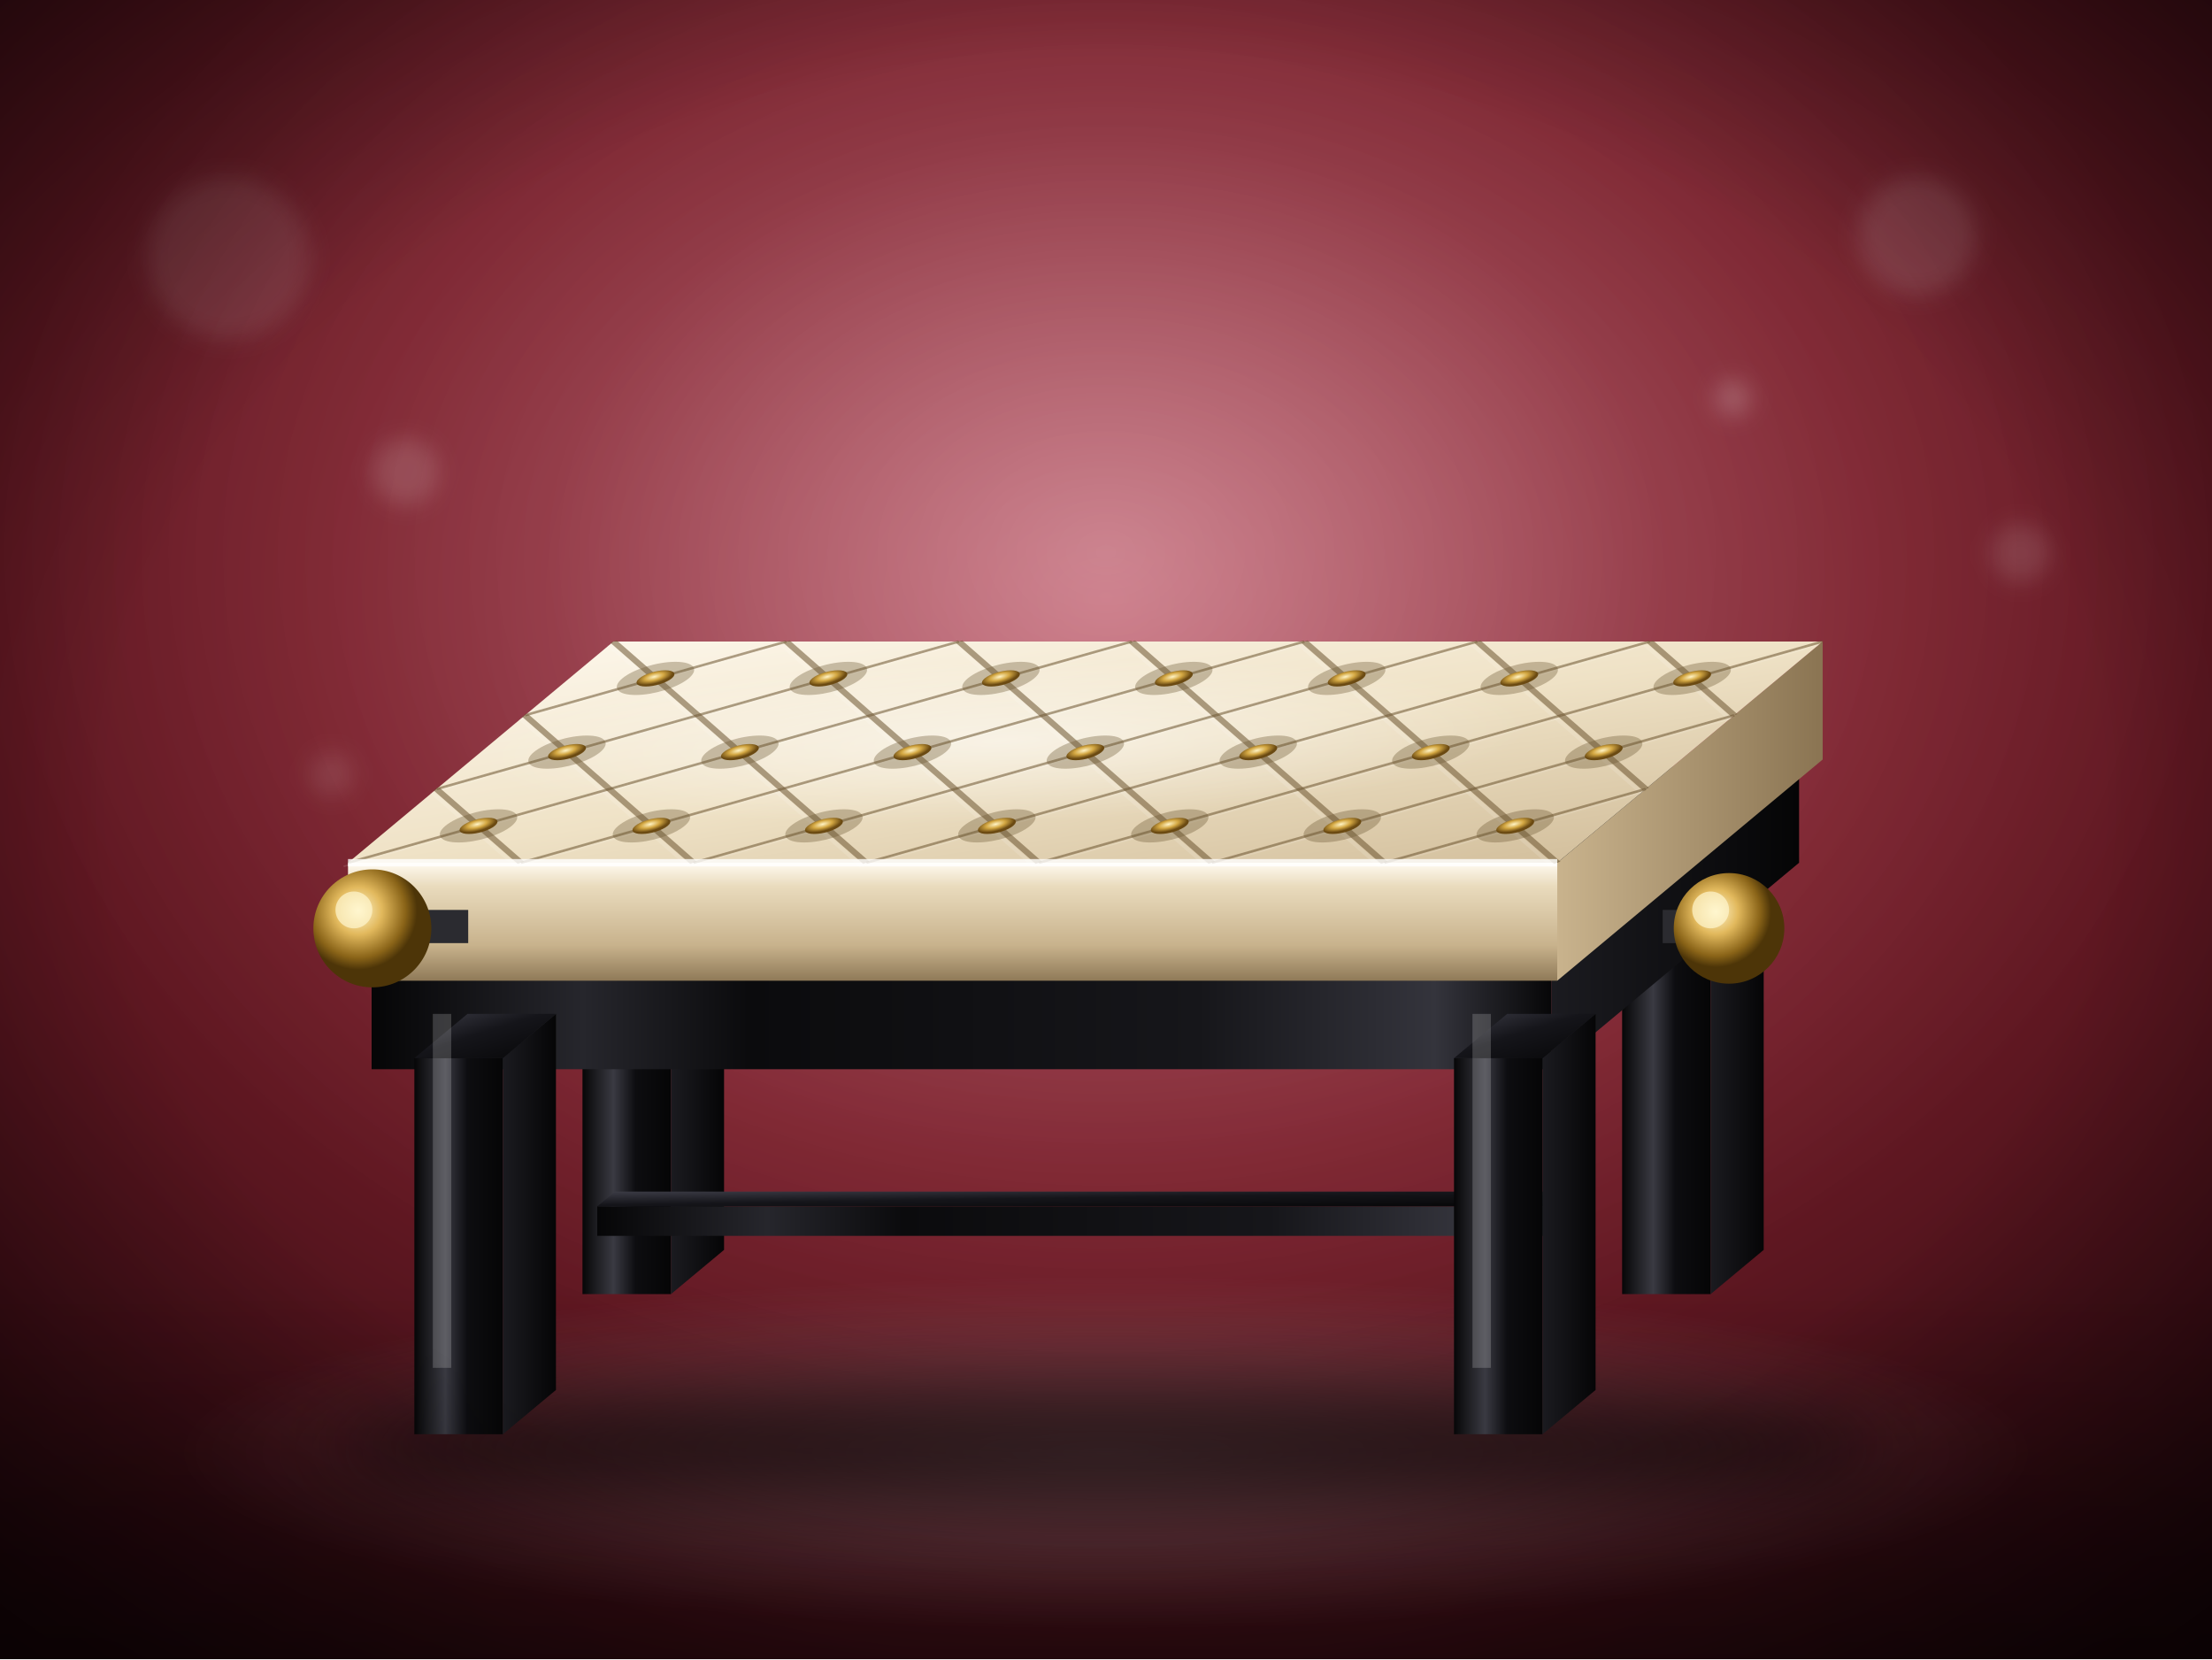
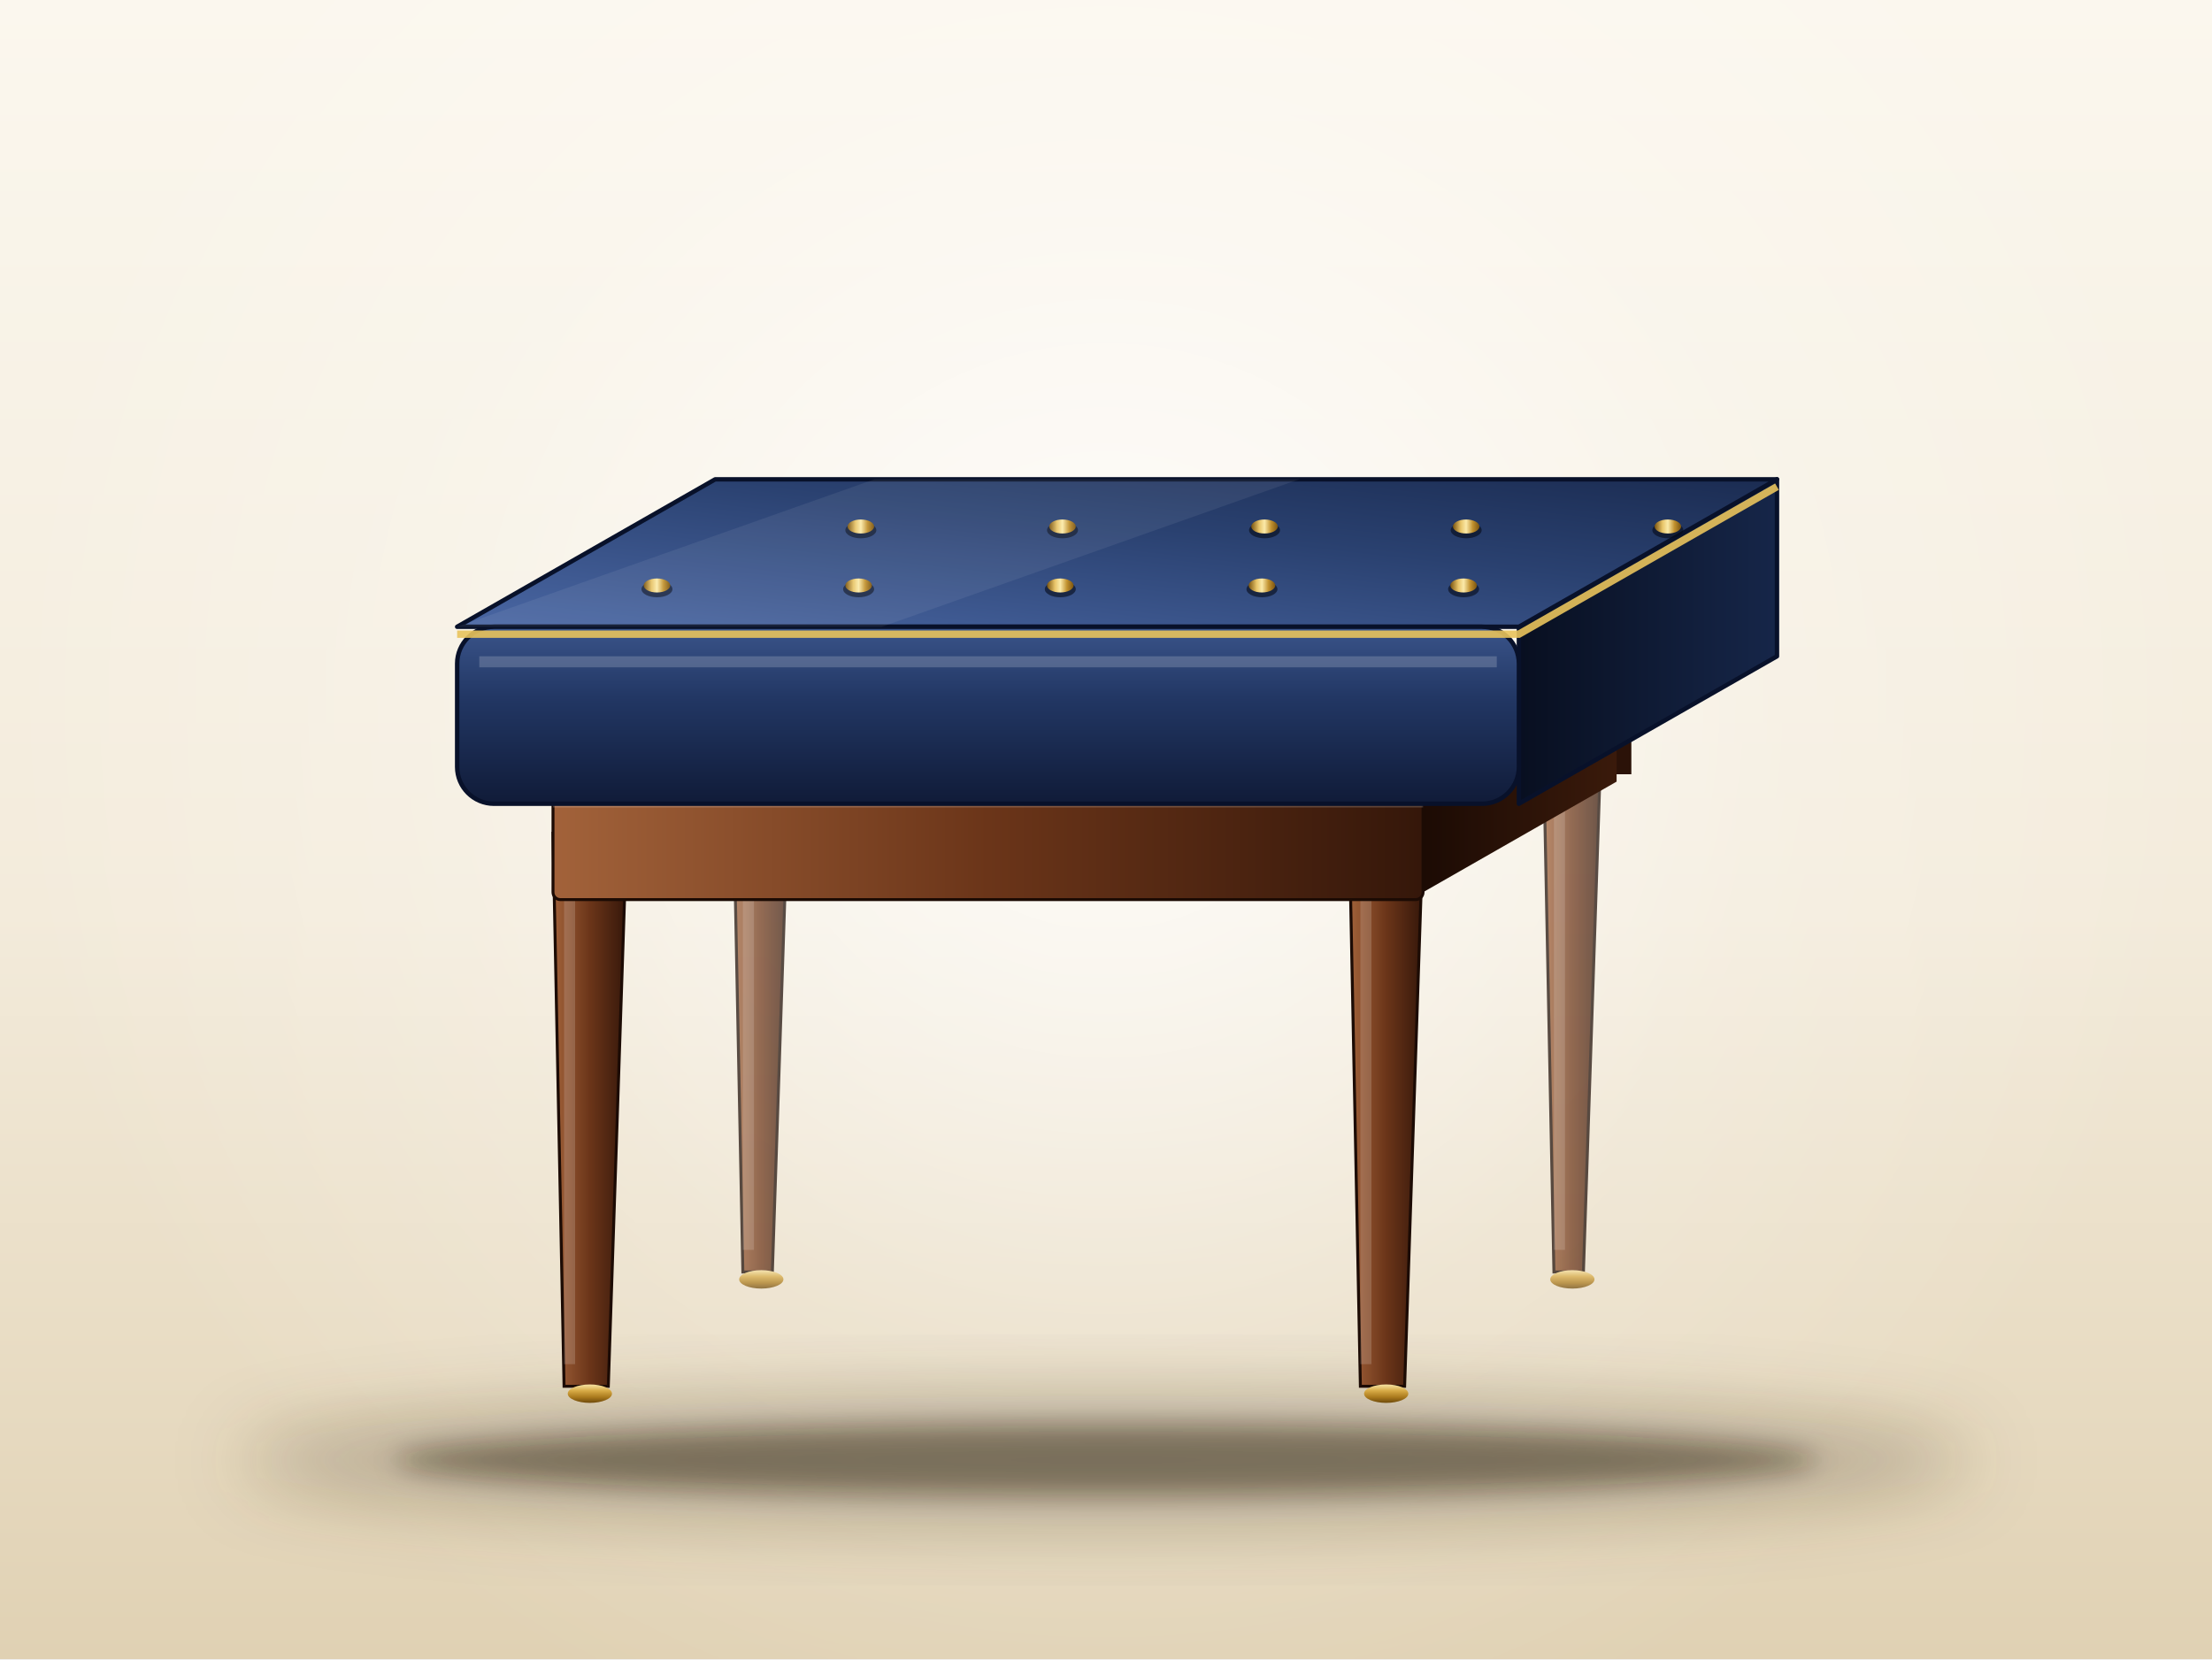
<svg xmlns="http://www.w3.org/2000/svg" viewBox="0 0 600 450" width="600" height="450" role="img">
  <defs>
-     <radialGradient id="r1" cx="0.5" cy="0.36" r="0.78">
-       <stop offset="0" stop-color="#bb5263" />
-       <stop offset="0.45" stop-color="#7a1f2b" />
-       <stop offset="1" stop-color="#26070d" />
+     <linearGradient id="pianobench1" x1="0" y1="0" x2="0" y2="1">
+       <stop offset="0" stop-color="#4a4d58" />
+       <stop offset="0.25" stop-color="#23252c" />
+       <stop offset="0.7" stop-color="#0d0e12" />
+       <stop offset="1" stop-color="#050507" />
+     </linearGradient>
+     <linearGradient id="pianobench2" x1="0" y1="0" x2="1" y2="0">
+       <stop offset="0" stop-color="#050507" />
+       <stop offset="0.4" stop-color="#3a3d47" />
+       <stop offset="0.55" stop-color="#4b4e5a" />
+       <stop offset="1" stop-color="#0a0a0d" />
+     </linearGradient>
+     <linearGradient id="pianobench3" x1="0" y1="0" x2="1" y2="0">
+       <stop offset="0" stop-color="#7d818b" />
+       <stop offset="0.2" stop-color="#d9dce2" />
+       <stop offset="0.45" stop-color="#f6f7f9" />
+       <stop offset="0.7" stop-color="#b2b6bf" />
+       <stop offset="1" stop-color="#7a7e88" />
+     </linearGradient>
+     <linearGradient id="pianobench4" x1="0" y1="0" x2="0" y2="1">
+       <stop offset="0" stop-color="#f4f5f7" />
+       <stop offset="0.5" stop-color="#c3c6cd" />
+       <stop offset="1" stop-color="#868a94" />
+     </linearGradient>
+     <linearGradient id="pianobench5" x1="0" y1="0" x2="0" y2="1">
+       <stop offset="0" stop-color="#f7e3a4" />
+       <stop offset="0.35" stop-color="#d6a944" />
+       <stop offset="0.7" stop-color="#a8781c" />
+       <stop offset="1" stop-color="#6e4a0c" />
+     </linearGradient>
+     <linearGradient id="pianobench6" x1="0" y1="0" x2="1" y2="0">
+       <stop offset="0" stop-color="#7a5410" />
+       <stop offset="0.3" stop-color="#e8c56a" />
+       <stop offset="0.5" stop-color="#fbeaa9" />
+       <stop offset="0.75" stop-color="#c1912f" />
+       <stop offset="1" stop-color="#7a5410" />
+     </linearGradient>
+     <linearGradient id="pianobench7" x1="0" y1="0" x2="0" y2="1">
+       <stop offset="0" stop-color="#33497a" />
+       <stop offset="0.45" stop-color="#1d2e55" />
+       <stop offset="1" stop-color="#0d1730" />
+     </linearGradient>
+     <linearGradient id="pianobench8" x1="0" y1="0" x2="1" y2="0">
+       <stop offset="0" stop-color="#0d1730" />
+       <stop offset="0.5" stop-color="#2b4272" />
+       <stop offset="1" stop-color="#0d1730" />
+     </linearGradient>
+     <linearGradient id="pianobench9" x1="0" y1="0" x2="0" y2="1">
+       <stop offset="0" stop-color="#FBF7EE" />
+       <stop offset="0.55" stop-color="#F3EBDB" />
+       <stop offset="0.8" stop-color="#E9DDC5" />
+       <stop offset="1" stop-color="#E0D1B3" />
+     </linearGradient>
+     <radialGradient id="pianobench10" cx="300" cy="190" r="300" gradientUnits="userSpaceOnUse">
+       <stop offset="0" stop-color="#fff" stop-opacity="0.85" />
+       <stop offset="0.6" stop-color="#fff" stop-opacity="0.2" />
+       <stop offset="1" stop-color="#fff" stop-opacity="0" />
    </radialGradient>
-     <radialGradient id="r2" cx="0.5" cy="0.5" r="0.5">
-       <stop offset="0" stop-color="#ffffff" stop-opacity="0.3" />
-       <stop offset="0.5" stop-color="#ffffff" stop-opacity="0.08" />
-       <stop offset="1" stop-color="#ffffff" stop-opacity="0" />
-     </radialGradient>
-     <linearGradient id="l3" x1="0" y1="348" x2="0" y2="450" gradientUnits="userSpaceOnUse">
-       <stop offset="0" stop-color="#000" stop-opacity="0" />
-       <stop offset="1" stop-color="#000" stop-opacity="0.38" />
-     </linearGradient>
-     <radialGradient id="r4" cx="0.5" cy="0.5" r="0.5">
-       <stop offset="0" stop-color="#ffffff" stop-opacity="0.22" />
-       <stop offset="1" stop-color="#ffffff" stop-opacity="0" />
-     </radialGradient>
-     <filter id="f5" x="-50%" y="-50%" width="200%" height="200%">
-       <feGaussianBlur stdDeviation="3" />
-     </filter>
-     <filter id="f6" x="-50%" y="-50%" width="200%" height="200%">
+     <filter id="pianobench11" x="-50%" y="-50%" width="200%" height="200%">
      <feGaussianBlur stdDeviation="10" />
    </filter>
-     <linearGradient id="l7" x1="0" y1="0" x2="1" y2="0">
-       <stop offset="0" stop-color="#050506" />
-       <stop offset="0.18" stop-color="#26262c" />
-       <stop offset="0.32" stop-color="#0b0b0d" />
-       <stop offset="0.7" stop-color="#16161a" />
-       <stop offset="0.9" stop-color="#34343c" />
-       <stop offset="1" stop-color="#060607" />
+     <filter id="pianobench12" x="-50%" y="-50%" width="200%" height="200%">
+       <feGaussianBlur stdDeviation="3.5" />
+     </filter>
+     <linearGradient id="pianobench13" x1="0" y1="0" x2="1" y2="0">
+       <stop offset="0" stop-color="#7a4222" />
+       <stop offset="0.35" stop-color="#4d2410" />
+       <stop offset="1" stop-color="#2b1208" />
    </linearGradient>
-     <linearGradient id="l8" x1="0" y1="0" x2="1" y2="1">
-       <stop offset="0" stop-color="#3c3c46" />
-       <stop offset="0.45" stop-color="#15151a" />
-       <stop offset="1" stop-color="#060607" />
+     <linearGradient id="pianobench14" x1="0" y1="0" x2="1" y2="0">
+       <stop offset="0" stop-color="#a2623a" />
+       <stop offset="0.5" stop-color="#6b3519" />
+       <stop offset="1" stop-color="#35170a" />
    </linearGradient>
-     <linearGradient id="l9" x1="0" y1="0" x2="1" y2="0">
-       <stop offset="0" stop-color="#1b1b20" />
-       <stop offset="1" stop-color="#050506" />
+     <linearGradient id="pianobench15" x1="1" y1="0" x2="0" y2="0">
+       <stop offset="0" stop-color="#3a1a0b" />
+       <stop offset="1" stop-color="#1c0b04" />
    </linearGradient>
-     <linearGradient id="l10" x1="0" y1="0" x2="1" y2="0">
-       <stop offset="0" stop-color="#060607" />
-       <stop offset="0.35" stop-color="#3a3a42" />
-       <stop offset="0.6" stop-color="#0d0d10" />
-       <stop offset="1" stop-color="#050506" />
+     <linearGradient id="pianobench16" x1="0" y1="0" x2="0" y2="1">
+       <stop offset="0" stop-color="#3a548a" />
+       <stop offset="0.4" stop-color="#223764" />
+       <stop offset="1" stop-color="#101b38" />
    </linearGradient>
-     <linearGradient id="l11" x1="0" y1="0" x2="1" y2="1">
-       <stop offset="0" stop-color="#fffaf0" />
-       <stop offset="0.5" stop-color="#efe2c6" />
-       <stop offset="1" stop-color="#cdb894" />
+     <linearGradient id="pianobench17" x1="0" y1="1" x2="1" y2="0">
+       <stop offset="0" stop-color="#4a67a4" />
+       <stop offset="0.6" stop-color="#2a4170" />
+       <stop offset="1" stop-color="#1b2c52" />
    </linearGradient>
-     <linearGradient id="l12" x1="0" y1="0" x2="0" y2="1">
-       <stop offset="0" stop-color="#fffaf0" />
-       <stop offset="0.2" stop-color="#e9dbbd" />
-       <stop offset="0.7" stop-color="#c8b28c" />
-       <stop offset="1" stop-color="#8f7a58" />
+     <linearGradient id="pianobench18" x1="1" y1="0" x2="0" y2="0">
+       <stop offset="0" stop-color="#162649" />
+       <stop offset="1" stop-color="#080f20" />
    </linearGradient>
-     <linearGradient id="l13" x1="0" y1="0" x2="1" y2="0">
-       <stop offset="0" stop-color="#c9b38d" />
-       <stop offset="1" stop-color="#8a7452" />
-     </linearGradient>
-     <radialGradient id="r14" cx="0.5" cy="0.5" r="0.5">
-       <stop offset="0" stop-color="#fff" stop-opacity="0.5" />
-       <stop offset="1" stop-color="#fff" stop-opacity="0" />
-     </radialGradient>
-     <radialGradient id="r15" cx="0.4" cy="0.4" r="0.5">
-       <stop offset="0" stop-color="#fff3c4" />
-       <stop offset="0.5" stop-color="#d4a843" />
-       <stop offset="1" stop-color="#6b4a12" />
-     </radialGradient>
-     <radialGradient id="r16" cx="0.38" cy="0.35" r="0.5">
-       <stop offset="0" stop-color="#fff6cf" />
-       <stop offset="0.4" stop-color="#e2b95d" />
-       <stop offset="0.8" stop-color="#8a6418" />
-       <stop offset="1" stop-color="#4d3508" />
-     </radialGradient>
-     <radialGradient id="r17" cx="0.5" cy="0.48" r="0.72">
-       <stop offset="0" stop-color="#000" stop-opacity="0" />
-       <stop offset="0.62" stop-color="#000" stop-opacity="0" />
-       <stop offset="1" stop-color="#000" stop-opacity="0.55" />
-     </radialGradient>
  </defs>
-   <rect width="600" height="450" fill="url(#r1)" />
-   <ellipse cx="300" cy="150" rx="300" ry="230" fill="url(#r2)" />
-   <rect y="348" width="600" height="102" fill="url(#l3)" />
-   <ellipse cx="300" cy="394" rx="250" ry="48" fill="url(#r4)" />
-   <g filter="url(#f5)" fill="#fff">
-     <circle cx="62" cy="70" r="22" opacity="0.1" />
-     <circle cx="110" cy="128" r="9" opacity="0.14" />
-     <circle cx="520" cy="64" r="16" opacity="0.12" />
-     <circle cx="548" cy="150" r="8" opacity="0.12" />
-     <circle cx="470" cy="108" r="5" opacity="0.18" />
-     <circle cx="90" cy="210" r="6" opacity="0.1" />
+   <rect width="600" height="450" fill="url(#pianobench9)" />
+   <rect width="600" height="450" fill="url(#pianobench10)" />
+   <ellipse cx="300" cy="396" rx="235" ry="17" fill="#3b2a10" opacity="0.304" filter="url(#pianobench11)" />
+   <ellipse cx="300" cy="396" rx="192.7" ry="9.35" fill="#150e04" opacity="0.38" filter="url(#pianobench12)" />
+   <g opacity=".72">
+     <path d="M198.5,195.0 L214.5,195.0 L209.5,345.0 L201.5,345.0 Z" fill="url(#pianobench14)" stroke="#1c0b04" stroke-width=".8" />
+     <rect x="201.5" y="199" width="3" height="140" rx="0" fill="#fff" opacity=".16" />
+     <ellipse cx="206.5" cy="347" rx="6" ry="2.5" fill="url(#pianobench5)" />
  </g>
-   <ellipse cx="300" cy="392" rx="210" ry="18" fill="#000" opacity="0.6" filter="url(#f6)" />
-   <polygon points="158.0,249.0 182.0,249.0 182.0,351.0 158.0,351.0" fill="url(#l10)" />
-   <polygon points="196.4,237.0 182.0,249.0 182.0,351.0 196.4,339.0" fill="url(#l9)" />
-   <polygon points="172.4,237.0 196.4,237.0 182.0,249.0 158.0,249.0" fill="url(#l8)" />
-   <polygon points="440.0,249.0 464.0,249.0 464.0,351.0 440.0,351.0" fill="url(#l10)" />
-   <polygon points="478.4,237.0 464.0,249.0 464.0,351.0 478.4,339.0" fill="url(#l9)" />
-   <polygon points="454.4,237.0 478.4,237.0 464.0,249.0 440.0,249.0" fill="url(#l8)" />
-   <polygon points="162.0,327.2 422.0,327.2 422.0,335.2 162.0,335.2" fill="url(#l7)" />
-   <polygon points="166.8,323.2 426.8,323.2 422.0,327.2 162.0,327.2" fill="url(#l8)" />
-   <polygon points="100.8,264.0 420.8,264.0 420.8,290.0 100.8,290.0" fill="url(#l7)" />
-   <polygon points="488.0,208.0 420.8,264.0 420.8,290.0 488.0,234.0" fill="url(#l9)" />
-   <polygon points="168.0,208.0 488.0,208.0 420.8,264.0 100.8,264.0" fill="url(#l8)" />
-   <polygon points="112.4,287.0 136.4,287.0 136.4,389.0 112.4,389.0" fill="url(#l10)" />
-   <polygon points="150.8,275.0 136.4,287.0 136.4,389.0 150.8,377.0" fill="url(#l9)" />
-   <polygon points="126.8,275.0 150.8,275.0 136.4,287.0 112.4,287.0" fill="url(#l8)" />
-   <rect x="117.4" y="275.0" width="5" height="96.0" fill="#fff" opacity=".18" />
-   <polygon points="394.4,287.0 418.4,287.0 418.4,389.0 394.4,389.0" fill="url(#l10)" />
-   <polygon points="432.8,275.0 418.4,287.0 418.4,389.0 432.8,377.0" fill="url(#l9)" />
-   <polygon points="408.8,275.0 432.8,275.0 418.4,287.0 394.4,287.0" fill="url(#l8)" />
-   <rect x="399.4" y="275.0" width="5" height="96.0" fill="#fff" opacity=".18" />
-   <polygon points="94.4,234.0 422.4,234.0 422.4,266.0 94.4,266.0" fill="url(#l12)" />
-   <polygon points="494.4,174.0 422.4,234.0 422.4,266.0 494.4,206.0" fill="url(#l13)" />
-   <polygon points="166.4,174.0 494.4,174.0 422.4,234.0 94.4,234.0" fill="url(#l11)" />
-   <g transform="matrix(1 0 -0.6 0.5 168 176)">
-     <ellipse cx="134" cy="50" rx="140" ry="45" fill="url(#r14)" />
-     <path d="M-4.0,-4.0 L42.9,36.0 M42.9,-4.0 L-4.0,36.0" stroke="#6b5530" stroke-opacity=".55" stroke-width="1.6" />
-     <path d="M-4.0,-4.0 L42.9,36.0 M42.9,-4.0 L-4.0,36.0" stroke="#fff" stroke-opacity=".12" stroke-width="1" transform="translate(0 2)" />
-     <path d="M42.9,-4.0 L89.7,36.0 M89.7,-4.0 L42.9,36.0" stroke="#6b5530" stroke-opacity=".55" stroke-width="1.6" />
-     <path d="M42.9,-4.0 L89.7,36.0 M89.7,-4.0 L42.9,36.0" stroke="#fff" stroke-opacity=".12" stroke-width="1" transform="translate(0 2)" />
-     <path d="M89.7,-4.0 L136.6,36.0 M136.6,-4.0 L89.7,36.0" stroke="#6b5530" stroke-opacity=".55" stroke-width="1.6" />
-     <path d="M89.7,-4.0 L136.6,36.0 M136.6,-4.0 L89.7,36.0" stroke="#fff" stroke-opacity=".12" stroke-width="1" transform="translate(0 2)" />
-     <path d="M136.6,-4.0 L183.4,36.0 M183.4,-4.0 L136.6,36.0" stroke="#6b5530" stroke-opacity=".55" stroke-width="1.6" />
-     <path d="M136.6,-4.0 L183.4,36.0 M183.4,-4.0 L136.6,36.0" stroke="#fff" stroke-opacity=".12" stroke-width="1" transform="translate(0 2)" />
-     <path d="M183.4,-4.0 L230.3,36.0 M230.3,-4.0 L183.4,36.0" stroke="#6b5530" stroke-opacity=".55" stroke-width="1.6" />
-     <path d="M183.4,-4.0 L230.3,36.0 M230.3,-4.0 L183.4,36.0" stroke="#fff" stroke-opacity=".12" stroke-width="1" transform="translate(0 2)" />
-     <path d="M230.3,-4.0 L277.1,36.0 M277.1,-4.0 L230.3,36.0" stroke="#6b5530" stroke-opacity=".55" stroke-width="1.6" />
-     <path d="M230.3,-4.0 L277.1,36.0 M277.1,-4.0 L230.3,36.0" stroke="#fff" stroke-opacity=".12" stroke-width="1" transform="translate(0 2)" />
-     <path d="M277.1,-4.0 L324.0,36.0 M324.0,-4.0 L277.1,36.0" stroke="#6b5530" stroke-opacity=".55" stroke-width="1.6" />
-     <path d="M277.1,-4.0 L324.0,36.0 M324.0,-4.0 L277.1,36.0" stroke="#fff" stroke-opacity=".12" stroke-width="1" transform="translate(0 2)" />
-     <path d="M-4.0,36.0 L42.9,76.0 M42.9,36.0 L-4.0,76.0" stroke="#6b5530" stroke-opacity=".55" stroke-width="1.6" />
-     <path d="M-4.0,36.0 L42.9,76.0 M42.9,36.0 L-4.0,76.0" stroke="#fff" stroke-opacity=".12" stroke-width="1" transform="translate(0 2)" />
-     <path d="M42.9,36.0 L89.7,76.0 M89.7,36.0 L42.9,76.0" stroke="#6b5530" stroke-opacity=".55" stroke-width="1.6" />
-     <path d="M42.9,36.0 L89.7,76.0 M89.7,36.0 L42.9,76.0" stroke="#fff" stroke-opacity=".12" stroke-width="1" transform="translate(0 2)" />
-     <path d="M89.7,36.0 L136.6,76.0 M136.6,36.0 L89.7,76.0" stroke="#6b5530" stroke-opacity=".55" stroke-width="1.6" />
-     <path d="M89.7,36.0 L136.6,76.0 M136.6,36.0 L89.7,76.0" stroke="#fff" stroke-opacity=".12" stroke-width="1" transform="translate(0 2)" />
-     <path d="M136.6,36.0 L183.4,76.0 M183.4,36.0 L136.6,76.0" stroke="#6b5530" stroke-opacity=".55" stroke-width="1.6" />
-     <path d="M136.6,36.0 L183.4,76.0 M183.4,36.0 L136.6,76.0" stroke="#fff" stroke-opacity=".12" stroke-width="1" transform="translate(0 2)" />
-     <path d="M183.4,36.0 L230.3,76.0 M230.3,36.0 L183.4,76.0" stroke="#6b5530" stroke-opacity=".55" stroke-width="1.6" />
-     <path d="M183.4,36.0 L230.3,76.0 M230.3,36.0 L183.4,76.0" stroke="#fff" stroke-opacity=".12" stroke-width="1" transform="translate(0 2)" />
-     <path d="M230.3,36.0 L277.1,76.0 M277.1,36.0 L230.3,76.0" stroke="#6b5530" stroke-opacity=".55" stroke-width="1.6" />
-     <path d="M230.3,36.0 L277.1,76.0 M277.1,36.0 L230.3,76.0" stroke="#fff" stroke-opacity=".12" stroke-width="1" transform="translate(0 2)" />
-     <path d="M277.1,36.0 L324.0,76.0 M324.0,36.0 L277.1,76.0" stroke="#6b5530" stroke-opacity=".55" stroke-width="1.6" />
-     <path d="M277.1,36.0 L324.0,76.0 M324.0,36.0 L277.1,76.0" stroke="#fff" stroke-opacity=".12" stroke-width="1" transform="translate(0 2)" />
-     <path d="M-4.0,76.0 L42.9,116.0 M42.9,76.0 L-4.0,116.0" stroke="#6b5530" stroke-opacity=".55" stroke-width="1.6" />
-     <path d="M-4.0,76.0 L42.9,116.0 M42.9,76.0 L-4.0,116.0" stroke="#fff" stroke-opacity=".12" stroke-width="1" transform="translate(0 2)" />
-     <path d="M42.9,76.0 L89.7,116.0 M89.7,76.0 L42.9,116.0" stroke="#6b5530" stroke-opacity=".55" stroke-width="1.6" />
-     <path d="M42.9,76.0 L89.7,116.0 M89.7,76.0 L42.9,116.0" stroke="#fff" stroke-opacity=".12" stroke-width="1" transform="translate(0 2)" />
-     <path d="M89.7,76.0 L136.6,116.0 M136.6,76.0 L89.7,116.0" stroke="#6b5530" stroke-opacity=".55" stroke-width="1.6" />
-     <path d="M89.7,76.0 L136.6,116.0 M136.6,76.0 L89.7,116.0" stroke="#fff" stroke-opacity=".12" stroke-width="1" transform="translate(0 2)" />
-     <path d="M136.6,76.0 L183.4,116.0 M183.4,76.0 L136.6,116.0" stroke="#6b5530" stroke-opacity=".55" stroke-width="1.6" />
-     <path d="M136.6,76.0 L183.4,116.0 M183.4,76.0 L136.6,116.0" stroke="#fff" stroke-opacity=".12" stroke-width="1" transform="translate(0 2)" />
-     <path d="M183.4,76.0 L230.3,116.0 M230.3,76.0 L183.4,116.0" stroke="#6b5530" stroke-opacity=".55" stroke-width="1.6" />
-     <path d="M183.4,76.0 L230.3,116.0 M230.3,76.0 L183.4,116.0" stroke="#fff" stroke-opacity=".12" stroke-width="1" transform="translate(0 2)" />
-     <path d="M230.3,76.0 L277.1,116.0 M277.1,76.0 L230.3,116.0" stroke="#6b5530" stroke-opacity=".55" stroke-width="1.6" />
-     <path d="M230.3,76.0 L277.1,116.0 M277.1,76.0 L230.3,116.0" stroke="#fff" stroke-opacity=".12" stroke-width="1" transform="translate(0 2)" />
-     <path d="M277.1,76.0 L324.0,116.0 M324.0,76.0 L277.1,116.0" stroke="#6b5530" stroke-opacity=".55" stroke-width="1.6" />
-     <path d="M277.1,76.0 L324.0,116.0 M324.0,76.0 L277.1,116.0" stroke="#fff" stroke-opacity=".12" stroke-width="1" transform="translate(0 2)" />
-     <ellipse cx="19.4" cy="16.0" rx="9" ry="9" fill="#6b5530" opacity=".35" />
-     <circle cx="19.4" cy="16.0" r="4.4" fill="url(#r15)" />
-     <ellipse cx="66.3" cy="16.0" rx="9" ry="9" fill="#6b5530" opacity=".35" />
-     <circle cx="66.3" cy="16.0" r="4.4" fill="url(#r15)" />
-     <ellipse cx="113.1" cy="16.0" rx="9" ry="9" fill="#6b5530" opacity=".35" />
-     <circle cx="113.1" cy="16.0" r="4.4" fill="url(#r15)" />
-     <ellipse cx="160.0" cy="16.0" rx="9" ry="9" fill="#6b5530" opacity=".35" />
-     <circle cx="160.0" cy="16.0" r="4.4" fill="url(#r15)" />
-     <ellipse cx="206.9" cy="16.0" rx="9" ry="9" fill="#6b5530" opacity=".35" />
-     <circle cx="206.9" cy="16.0" r="4.4" fill="url(#r15)" />
-     <ellipse cx="253.7" cy="16.0" rx="9" ry="9" fill="#6b5530" opacity=".35" />
-     <circle cx="253.7" cy="16.0" r="4.4" fill="url(#r15)" />
-     <ellipse cx="300.6" cy="16.0" rx="9" ry="9" fill="#6b5530" opacity=".35" />
-     <circle cx="300.6" cy="16.0" r="4.4" fill="url(#r15)" />
-     <ellipse cx="19.4" cy="56.0" rx="9" ry="9" fill="#6b5530" opacity=".35" />
-     <circle cx="19.4" cy="56.0" r="4.4" fill="url(#r15)" />
-     <ellipse cx="66.3" cy="56.0" rx="9" ry="9" fill="#6b5530" opacity=".35" />
-     <circle cx="66.3" cy="56.0" r="4.4" fill="url(#r15)" />
-     <ellipse cx="113.1" cy="56.0" rx="9" ry="9" fill="#6b5530" opacity=".35" />
-     <circle cx="113.1" cy="56.0" r="4.4" fill="url(#r15)" />
-     <ellipse cx="160.0" cy="56.0" rx="9" ry="9" fill="#6b5530" opacity=".35" />
-     <circle cx="160.0" cy="56.0" r="4.4" fill="url(#r15)" />
-     <ellipse cx="206.9" cy="56.0" rx="9" ry="9" fill="#6b5530" opacity=".35" />
-     <circle cx="206.9" cy="56.0" r="4.4" fill="url(#r15)" />
-     <ellipse cx="253.7" cy="56.0" rx="9" ry="9" fill="#6b5530" opacity=".35" />
-     <circle cx="253.7" cy="56.0" r="4.4" fill="url(#r15)" />
-     <ellipse cx="300.6" cy="56.0" rx="9" ry="9" fill="#6b5530" opacity=".35" />
-     <circle cx="300.6" cy="56.0" r="4.4" fill="url(#r15)" />
-     <ellipse cx="19.4" cy="96.0" rx="9" ry="9" fill="#6b5530" opacity=".35" />
-     <circle cx="19.4" cy="96.0" r="4.4" fill="url(#r15)" />
-     <ellipse cx="66.3" cy="96.0" rx="9" ry="9" fill="#6b5530" opacity=".35" />
-     <circle cx="66.3" cy="96.0" r="4.4" fill="url(#r15)" />
-     <ellipse cx="113.1" cy="96.0" rx="9" ry="9" fill="#6b5530" opacity=".35" />
-     <circle cx="113.1" cy="96.0" r="4.4" fill="url(#r15)" />
-     <ellipse cx="160.0" cy="96.0" rx="9" ry="9" fill="#6b5530" opacity=".35" />
-     <circle cx="160.0" cy="96.0" r="4.4" fill="url(#r15)" />
-     <ellipse cx="206.9" cy="96.0" rx="9" ry="9" fill="#6b5530" opacity=".35" />
-     <circle cx="206.9" cy="96.0" r="4.4" fill="url(#r15)" />
-     <ellipse cx="253.7" cy="96.0" rx="9" ry="9" fill="#6b5530" opacity=".35" />
-     <circle cx="253.7" cy="96.0" r="4.4" fill="url(#r15)" />
-     <ellipse cx="300.6" cy="96.0" rx="9" ry="9" fill="#6b5530" opacity=".35" />
-     <circle cx="300.6" cy="96.0" r="4.4" fill="url(#r15)" />
+   <g opacity=".72">
+     <path d="M418.5,195.0 L434.5,195.0 L429.5,345.0 L421.5,345.0 Z" fill="url(#pianobench14)" stroke="#1c0b04" stroke-width=".8" />
+     <rect x="421.5" y="199" width="3" height="140" rx="0" fill="#fff" opacity=".16" />
+     <ellipse cx="426.5" cy="347" rx="6" ry="2.5" fill="url(#pianobench5)" />
  </g>
-   <line x1="94.4" y1="234.0" x2="422.4" y2="234.0" stroke="#fff" stroke-opacity=".8" stroke-width="2" />
-   <rect x="113.0" y="246.8" width="14" height="9" fill="#2b2b30" />
-   <circle cx="101.0" cy="251.8" r="16" fill="url(#r16)" />
-   <circle cx="96.0" cy="246.8" r="5" fill="#fff6cf" opacity=".7" />
-   <rect x="451.0" y="246.8" width="12" height="9" fill="#2b2b30" />
-   <circle cx="469.0" cy="251.8" r="15" fill="url(#r16)" />
-   <circle cx="464.0" cy="246.8" r="5" fill="#fff6cf" opacity=".7" />
-   <rect width="600" height="450" fill="url(#r17)" />
+   <polygon points="202.5,184 442.5,184 442.5,210 202.5,210" fill="#2b1208" />
+   <polygon points="386,214 438.5,184 438.5,212 386,242" fill="url(#pianobench15)" />
+   <path d="M150,226 L170,226 L165,376 L153,376 Z" fill="url(#pianobench14)" stroke="#1c0b04" stroke-width=".8" />
+   <rect x="153" y="230" width="3" height="140" rx="0" fill="#fff" opacity=".16" />
+   <ellipse cx="160" cy="378" rx="6" ry="2.5" fill="url(#pianobench5)" />
+   <path d="M366,226 L386,226 L381,376 L369,376 Z" fill="url(#pianobench14)" stroke="#1c0b04" stroke-width=".8" />
+   <rect x="369" y="230" width="3" height="140" rx="0" fill="#fff" opacity=".16" />
+   <ellipse cx="376" cy="378" rx="6" ry="2.5" fill="url(#pianobench5)" />
+   <rect x="150" y="214" width="236" height="30" rx="2" fill="url(#pianobench14)" stroke="#1c0b04" stroke-width=".8" />
+   <rect x="150" y="216" width="236" height="3" rx="0" fill="#fff" opacity=".18" />
+   <polygon points="412,170 482,130 482,178 412,218" fill="url(#pianobench18)" stroke="#08112a" stroke-width="1.2" stroke-linejoin="round" />
+   <polygon points="124,170 412,170 482,130 194,130" fill="url(#pianobench17)" stroke="#08112a" stroke-width="1.2" stroke-linejoin="round" />
+   <rect x="124" y="170" width="288" height="48" rx="10" fill="url(#pianobench16)" stroke="#08112a" stroke-width="1.2" stroke-linejoin="round" />
+   <path d="M124,172 L412,172 L482,132" fill="none" stroke="#e9c35c" stroke-width="2" opacity=".9" />
+   <ellipse cx="178.2" cy="159.8" rx="4.2" ry="2.2" fill="#050a18" opacity=".6" />
+   <ellipse cx="178.2" cy="158.8" rx="3.6" ry="1.9" fill="url(#pianobench6)" />
+   <ellipse cx="233.5" cy="143.8" rx="4.2" ry="2.2" fill="#050a18" opacity=".6" />
+   <ellipse cx="233.5" cy="142.8" rx="3.6" ry="1.9" fill="url(#pianobench6)" />
+   <ellipse cx="232.9" cy="159.8" rx="4.2" ry="2.2" fill="#050a18" opacity=".6" />
+   <ellipse cx="232.9" cy="158.8" rx="3.6" ry="1.9" fill="url(#pianobench6)" />
+   <ellipse cx="288.2" cy="143.8" rx="4.2" ry="2.2" fill="#050a18" opacity=".6" />
+   <ellipse cx="288.2" cy="142.8" rx="3.6" ry="1.9" fill="url(#pianobench6)" />
+   <ellipse cx="287.6" cy="159.8" rx="4.2" ry="2.2" fill="#050a18" opacity=".6" />
+   <ellipse cx="287.6" cy="158.8" rx="3.6" ry="1.9" fill="url(#pianobench6)" />
+   <ellipse cx="343" cy="143.8" rx="4.2" ry="2.2" fill="#050a18" opacity=".6" />
+   <ellipse cx="343" cy="142.8" rx="3.6" ry="1.9" fill="url(#pianobench6)" />
+   <ellipse cx="342.3" cy="159.8" rx="4.2" ry="2.2" fill="#050a18" opacity=".6" />
+   <ellipse cx="342.3" cy="158.8" rx="3.6" ry="1.9" fill="url(#pianobench6)" />
+   <ellipse cx="397.7" cy="143.8" rx="4.2" ry="2.2" fill="#050a18" opacity=".6" />
+   <ellipse cx="397.7" cy="142.8" rx="3.6" ry="1.9" fill="url(#pianobench6)" />
+   <ellipse cx="397" cy="159.8" rx="4.2" ry="2.2" fill="#050a18" opacity=".6" />
+   <ellipse cx="397" cy="158.8" rx="3.6" ry="1.9" fill="url(#pianobench6)" />
+   <ellipse cx="452.4" cy="143.8" rx="4.2" ry="2.2" fill="#050a18" opacity=".6" />
+   <ellipse cx="452.4" cy="142.8" rx="3.6" ry="1.9" fill="url(#pianobench6)" />
+   <rect x="130" y="178" width="276" height="3" rx="0" fill="#fff" opacity=".18" />
+   <polygon points="124,170 239.2,170 352.4,130 237.2,130" fill="#fff" opacity=".07" />
</svg>
